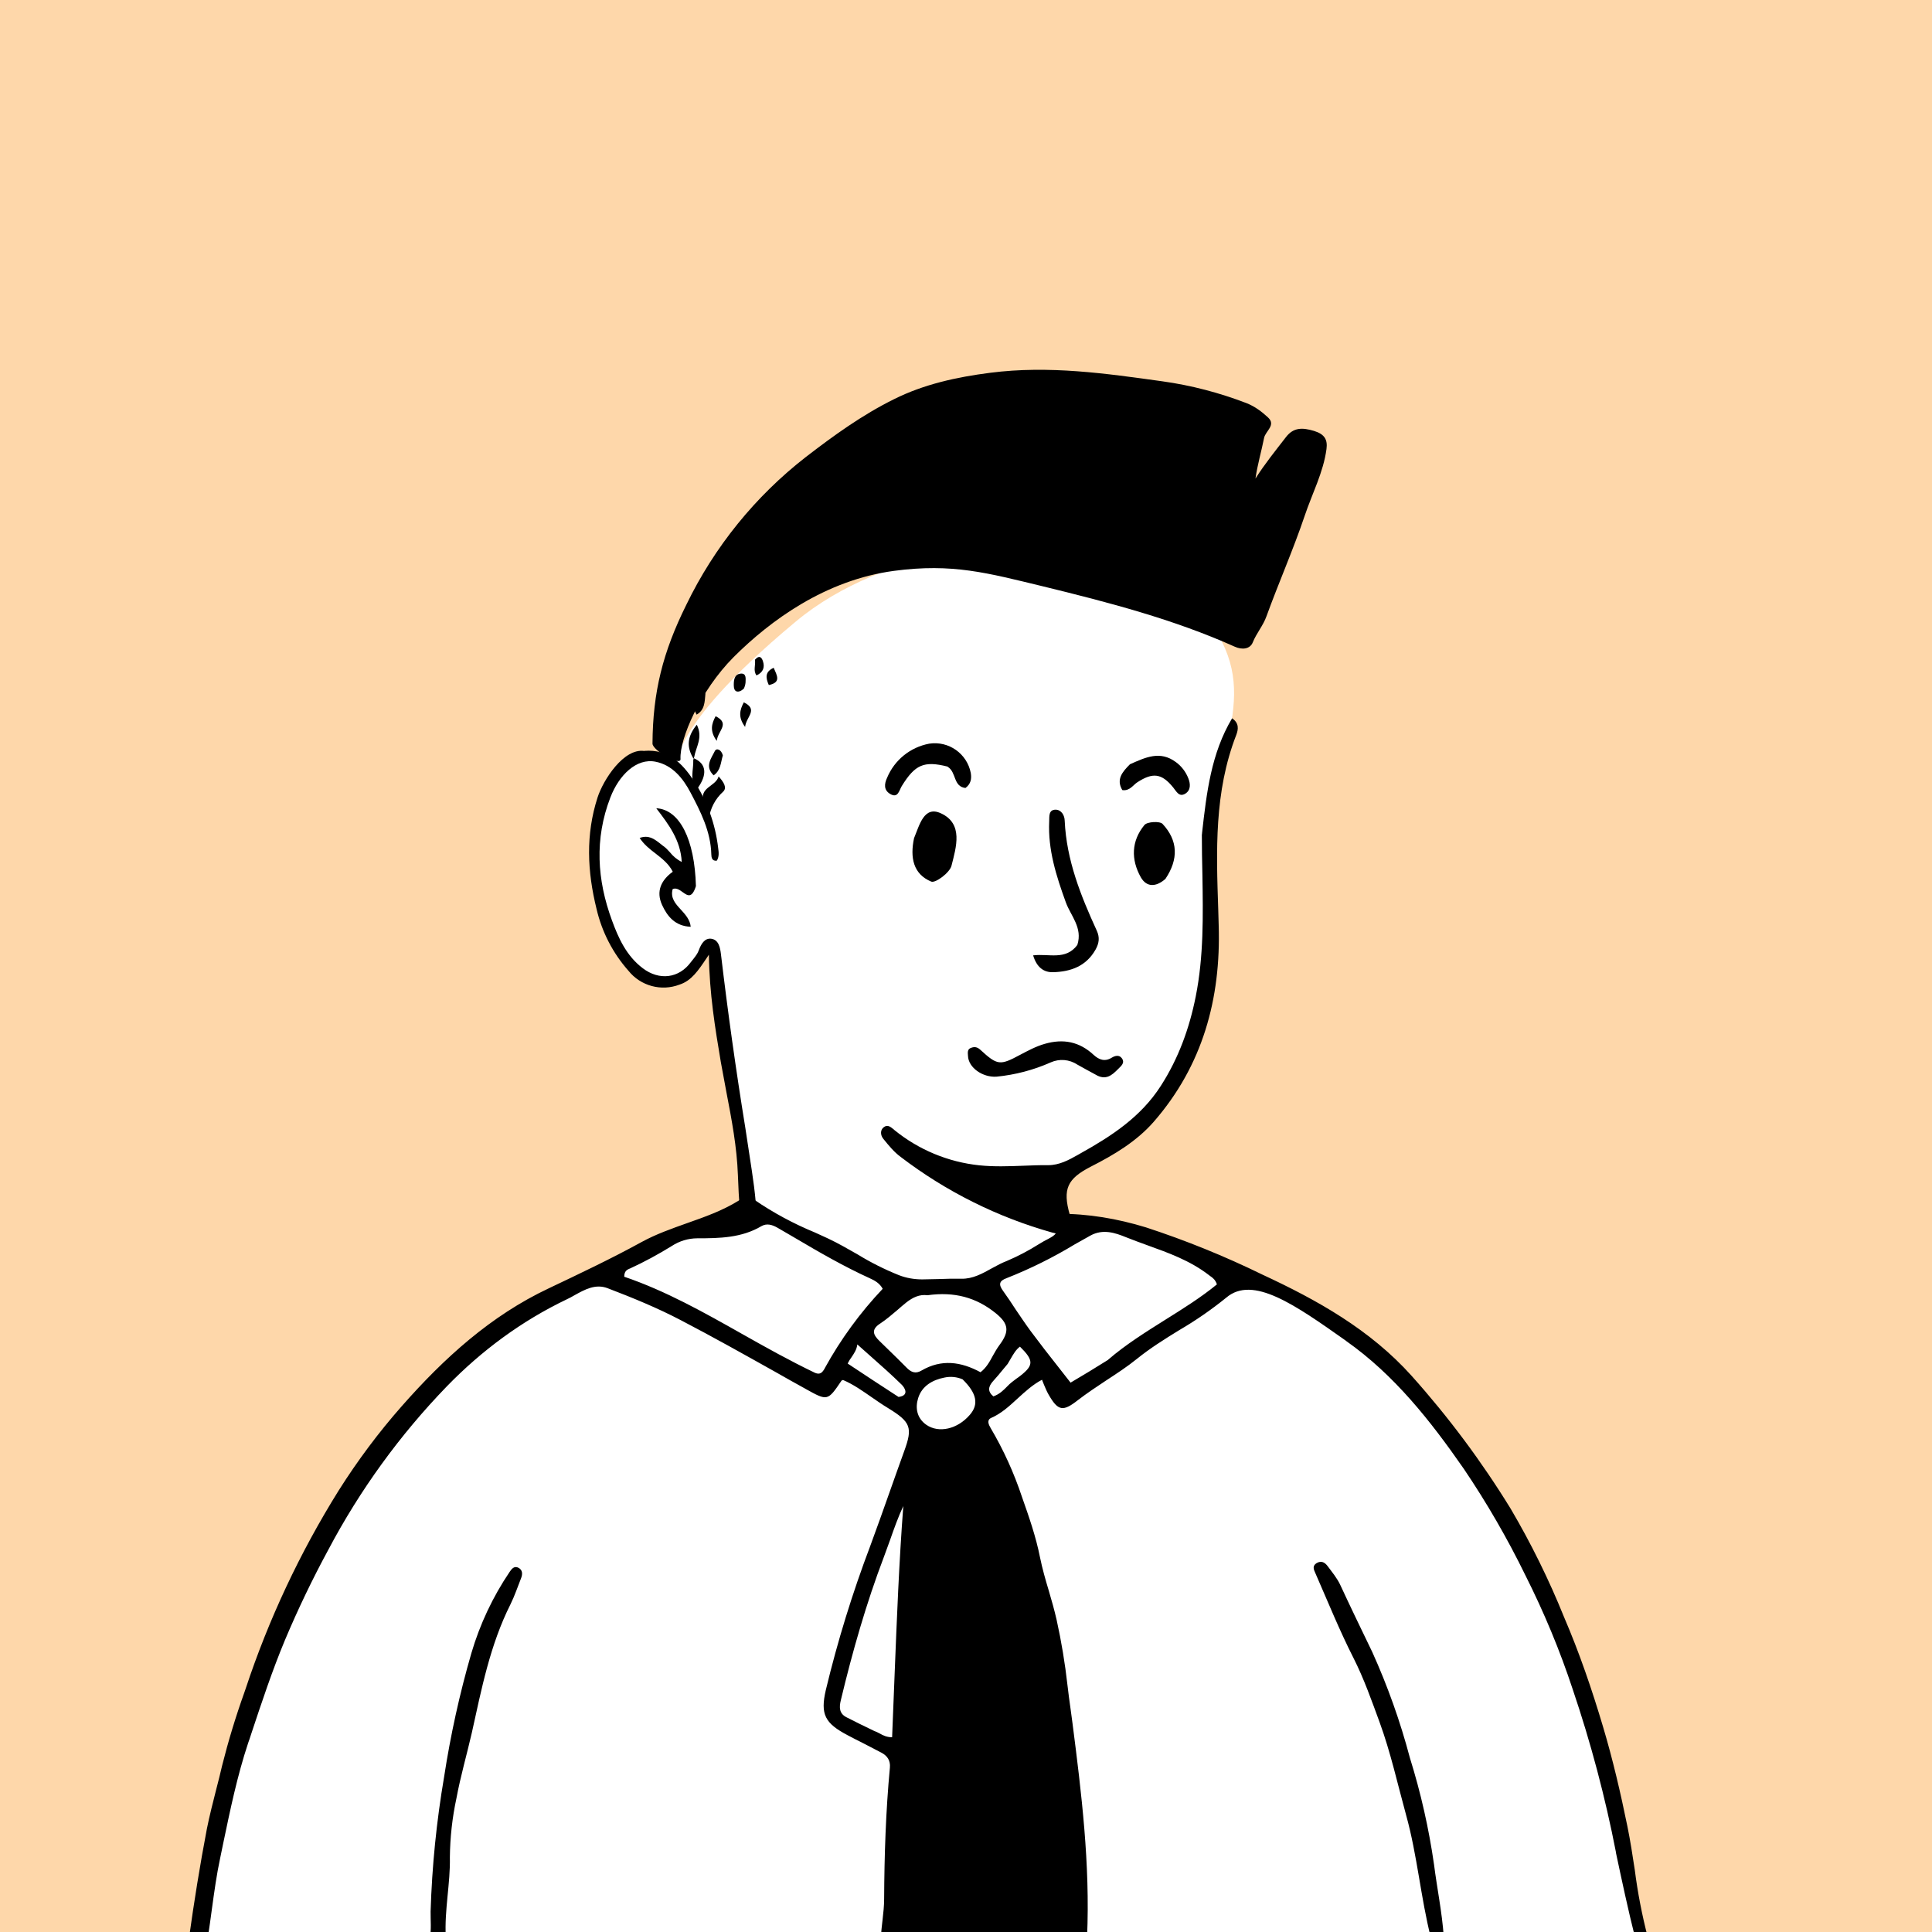
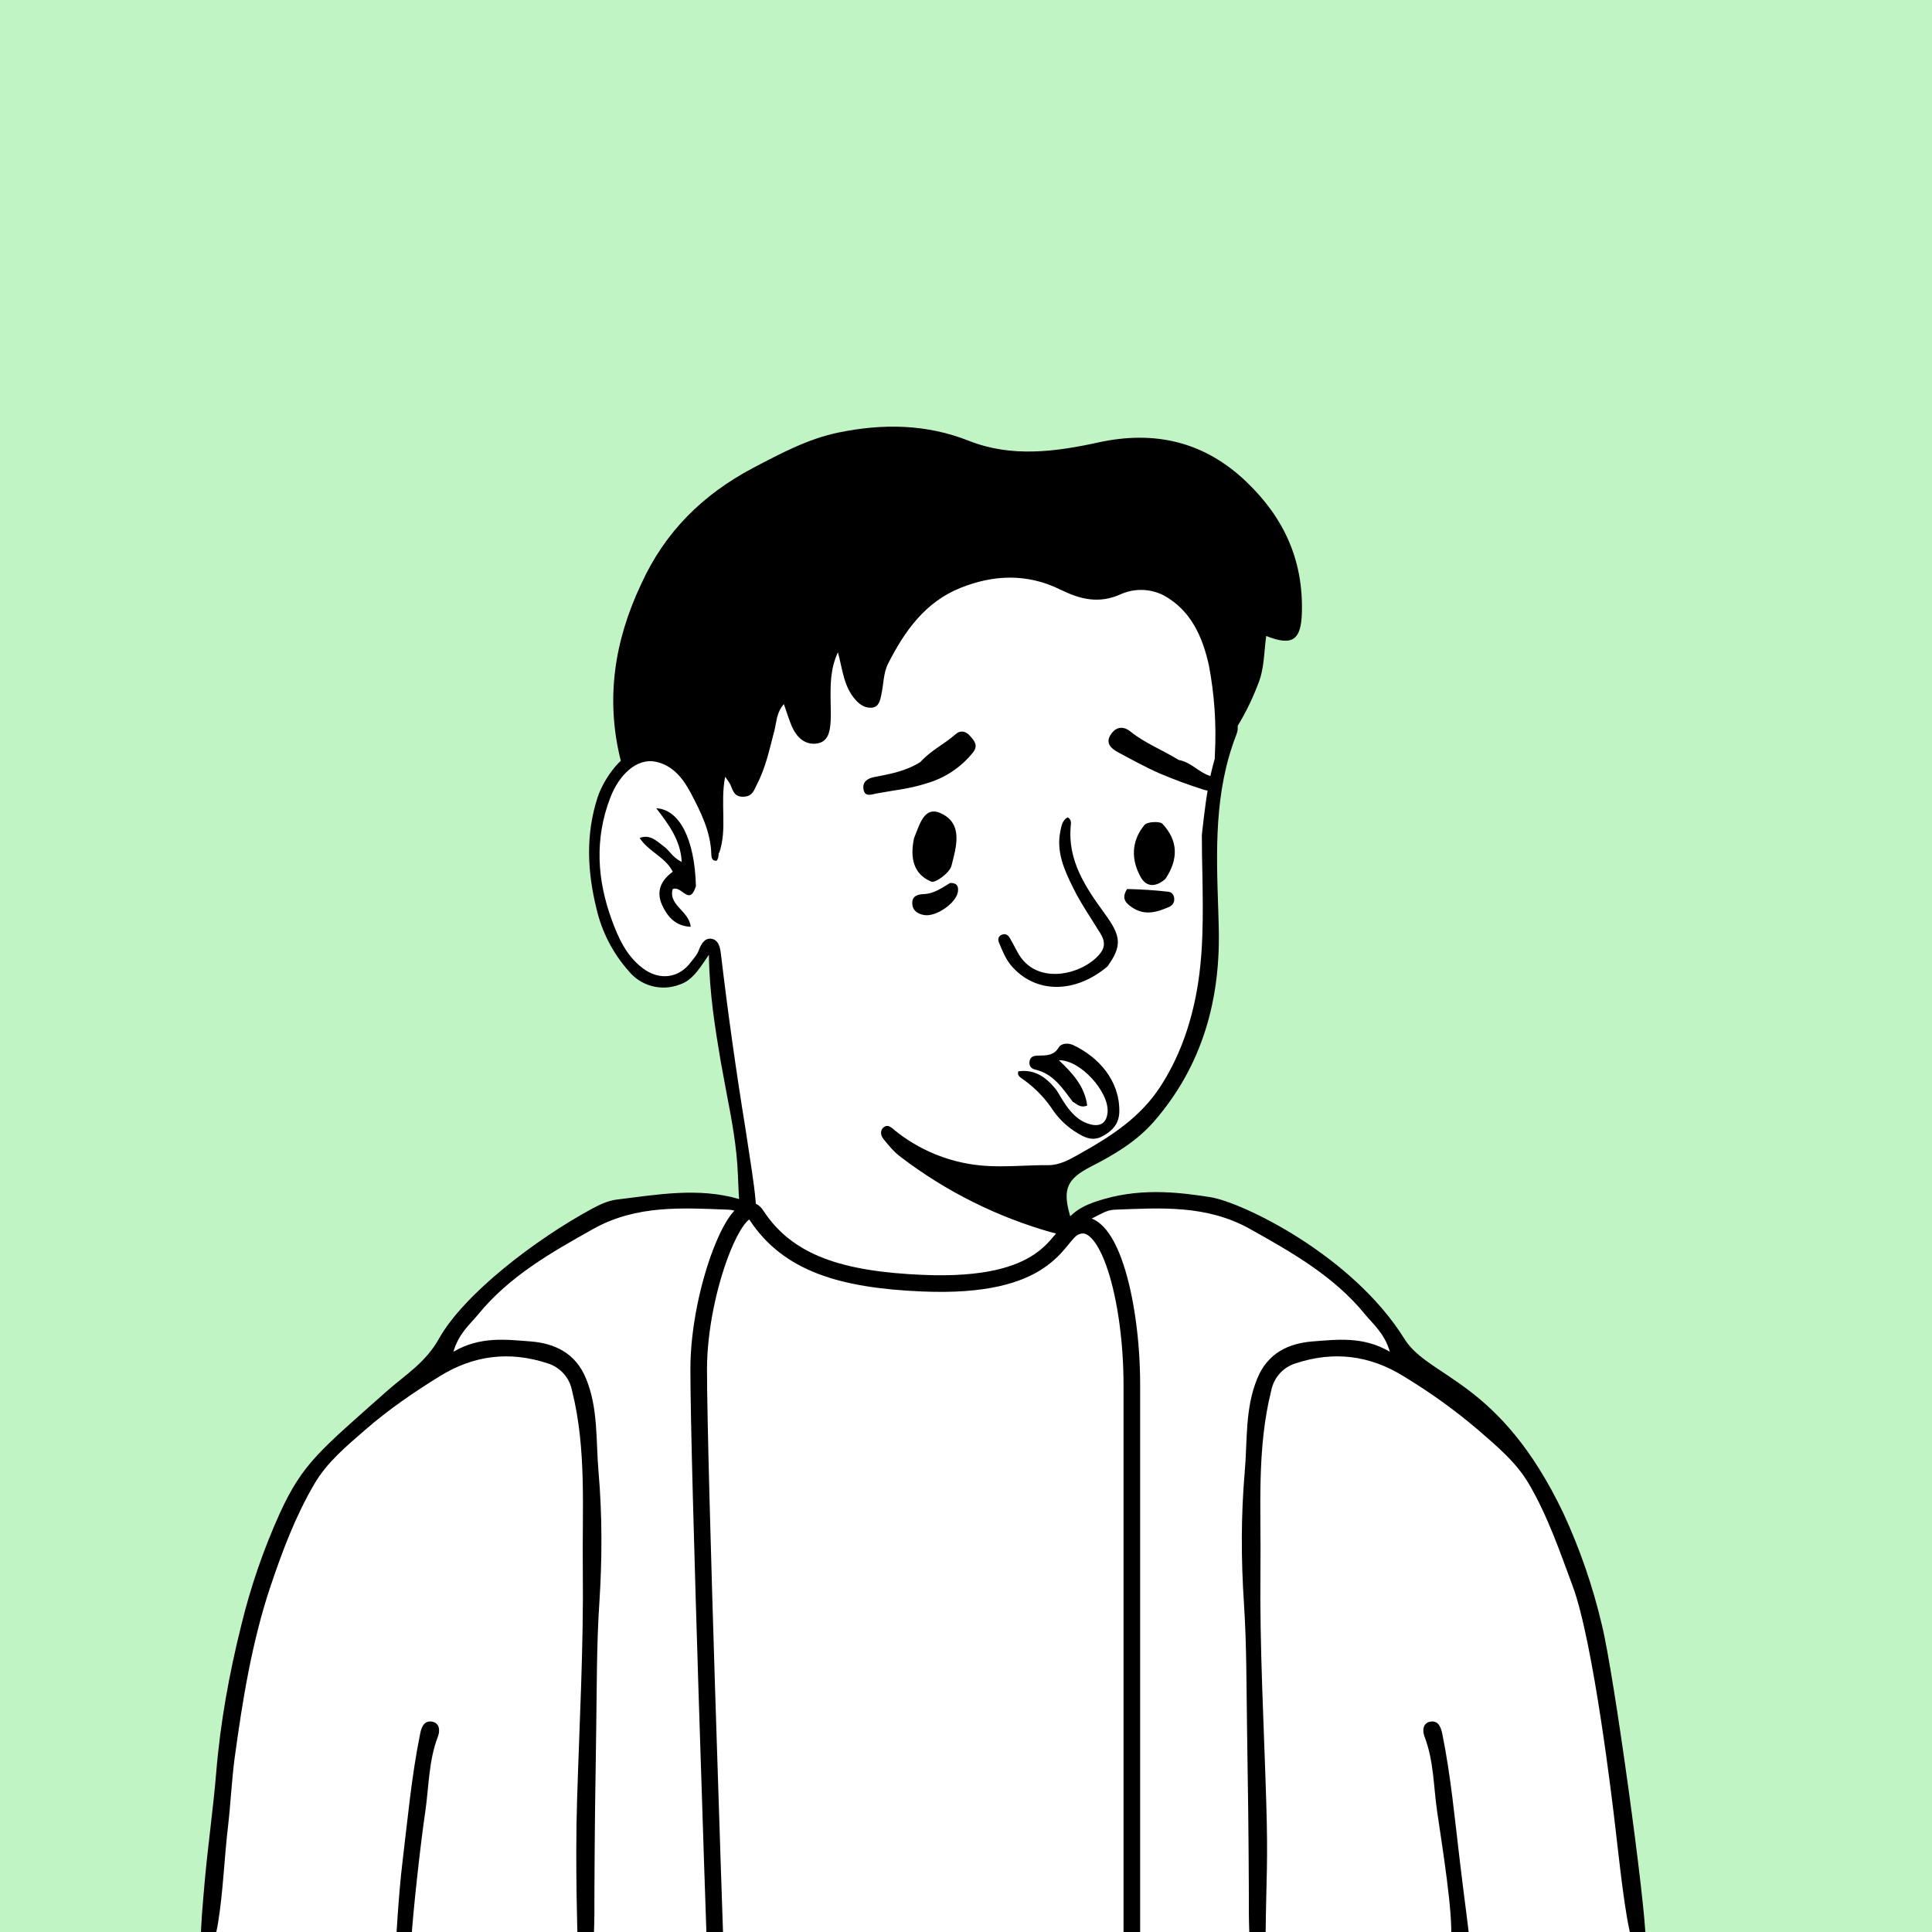
<svg xmlns="http://www.w3.org/2000/svg" viewBox="0 0 1744 1744" fill="none" shape-rendering="auto">
  <mask id="viewboxMask">
    <rect width="1744" height="1744" rx="0" ry="0" x="0" y="0" fill="#fff" />
  </mask>
  <g mask="url(#viewboxMask)">
-     <rect fill="#fed7aa" width="1744" height="1744" x="0" y="0" />
+     <rect fill="#c1f4c5" width="1744" height="1744" x="0" y="0" />
    <g transform="translate(531 487)">
      <path d="M554 727.7c-99.2 297-363.8 388.6-503.7 19.8-19.3-50.7 31-69.5 66.2-91.9 24.1-15.3 36.8-28.5 35.3-42.2-7-64.4-36.9-243.8-36.9-243.8l-3-5.8s.7-1.6-2.2 1.2c-3 3-9.9 34.2-37 34.2-24.5 0-49.2-10.9-61-86.3C7.2 285.6 9.6 214 40 201c12.5-5.3 24-7.2 35.2-.8 11.3 6.4-13-22 112-126C268.4 6.4 396.7-3.5 448.5 8 500.3 19.5 552 44.8 574.9 98.5c27.8 65-25.9 114.3-14 262.5-2.2 53.6.8 171.2-146.6 210.6-28 7.5-19.3 48.4 22.7 58.4 67 21 117 72.3 117 97.9" fill="#fff" />
      <path fill-rule="evenodd" clip-rule="evenodd" d="m554 266.2.1-1.4c4.1-36.4 8.2-71.7 27.1-103.4 6.5 4.4 5.7 10 3.7 15.2-19.9 51.2-18 104.4-16.2 157.6l.4 14c2.1 66.4-14.5 126.8-58.7 177.5-15.4 17.6-35.8 29.8-56.5 40.3-21.4 11-25.9 20.1-19.2 43.6l.8 2.6c1.4 3.9 2.8 7.9-1 11.8-4.5 4.6-9.5 3.3-14.8 1.8l-.6-.1a406.4 406.4 0 0 1-137-68.3c-6-4.4-10.8-10.3-15.5-16.1l-.3-.4c-2.5-3-3-7.8.5-10.4 3.3-2.5 5.8-.5 8.7 1.8l1 .9a145.5 145.5 0 0 0 76.3 31.7c13.4 1.4 26.6.9 40 .4 7.4-.3 14.8-.6 22.3-.5 10.2 0 18.7-4.7 26.7-9.2l2.8-1.6c27.8-15.5 54.3-32.8 72.2-60.7 16.1-25 25.9-52.2 31.6-80.9 7.2-36.1 6.6-72.7 6-109.8-.3-12-.5-24.2-.5-36.4ZM50.6 190.8c21.9-1.7 34 11.2 44.3 26.3a140.4 140.4 0 0 1 22.4 61.5c.5 3.7 1 7.6-1.2 11.3-4.5.6-4.9-3-5-5.6-.5-20.7-9.7-38.7-18.9-56.1-6.6-12.5-16.2-24.6-31.4-27.6-17.2-3.5-33 12-40.8 32.2-14.5 37.6-12 74.6 1.4 111 5.8 15.9 13.1 32.1 27.8 43.2 14.8 11.3 32.7 9.3 43.6-5.7l2-2.5c2-2.6 4-5.1 5-8 2.1-5.8 5.4-11.2 11.3-10.4 6.8 1 8 8.3 8.7 14a3661 3661 0 0 0 22 156.7l5.9 38.8c2.6 17.1 5.6 41.7 3.6 52.1a28 28 0 0 0-.3 2.2c-.4 2.8-.6 5-4.2 5.5-4.9.8-7-2-7.7-6.4-2.3-17-3-23.6-4-49.6-.9-25.2-5.6-50-10.4-74.9l-5-27c-5.2-30.8-10.3-62-10.8-97l-2 3c-7.6 11.3-13.7 20.5-24.5 24a40.5 40.5 0 0 1-46.1-12.5 127.8 127.8 0 0 1-28.8-55.8c-8.4-34-9.9-67.1.9-100.6 5.2-16.1 23.7-44.7 42.2-42Zm34.6 127.5c4.4 3.2 8.4 6 12-5.4-1.1-42.2-14.7-69.2-35.8-70.3 11.2 14.6 22 28.8 23 48.5a32.3 32.3 0 0 1-10.7-8.8c-2-2.2-4-4.4-6.5-6l-3-2.4c-4.8-3.6-9.7-7.4-17.8-4.5 3.8 5.8 9 10 14.3 14 6 4.7 12 9.3 15.6 16.5-10.6 7.7-15.2 17.7-9.7 29.9 4.8 10.5 11.9 19.2 25.9 19.8-.6-6.3-4.7-10.9-8.8-15.4-5-5.4-9.7-10.6-7.5-18.6 3.2-1.5 6.2.7 9 2.7Z" fill="#000" />
    </g>
    <g transform="translate(178 1057)">
-       <path d="M1304.4 692.5.7 689.2S34 479.5 96.9 360.3c73-138.7 173.6-266 400-320.3 9-2.1 96.1 44.3 128.4 60.3 15 7.4 77.1 2.9 77.1 2.9l110.8-54.9s130.4 42 196.6 79.3c84.2 47.3 179.2 187 223 296 46.6 115.8 71.6 269 71.6 269Z" fill="#fff" />
-       <path d="M631.4 692.5s-1.8-127.4-.4-169.8c2-64.6 19.5-284 19.5-284s16.8 4.6 25.5 2.7a404 404 0 0 0 30.5-11.7s44.4 106.5 53.6 143.7c15.6 62.8 33.3 256.5 33.3 256.5l2.8 62.6H631.4Z" fill="#000" />
-       <path fill-rule="evenodd" clip-rule="evenodd" d="M1280.6 615c5.5 25.8 11 51.7 17.5 77.5 4.6 0 8.1 0 11.3-.9a485 485 0 0 1-11.7-60.7c-2-13.1-4-26.2-6.6-39-6.2-30.4-13.2-60.5-22-90-10-33.6-21.4-67-35.3-99.3a734.6 734.6 0 0 0-48.2-97.8 834.7 834.7 0 0 0-89.3-119.8c-37.6-41.9-85.4-68.5-134.7-91.4a816 816 0 0 0-105.3-42.7c-25.6-7.8-52-12.4-79-12.2-6 0-9.3 3.6-5.5 7.6 8.2 8.6 2.4 11.8-3.3 14.9a101.8 101.8 0 0 0-8.9 5A203 203 0 0 1 731 81.2c-4.7 1.8-9.2 4.2-13.7 6.7-8.6 4.8-17.3 9.6-27.3 9.4-7-.1-13.9 0-20.8.3l-14.7.3c-7.2 0-14.3-1.2-21-3.8a247.8 247.8 0 0 1-37.6-18.9c-8.8-5-17.6-10.1-26.8-14.4l-11.6-5.3A298 298 0 0 1 503 26.1c-5.2-3.8-10.2-1.8-14.4.8-14.5 9-30.4 14.6-46.3 20.2-14 5-28 9.9-41 17-27.3 15-55.6 28.4-83.8 41.8-52.5 24.7-94.7 63.1-132.8 106.4-21 23.8-40 49.3-57 76.2a832.4 832.4 0 0 0-84 179l-1.2 3.5a703.8 703.8 0 0 0-20 65.8c-1.6 7.2-3.5 14.3-5.3 21.4-3 11.8-6 23.5-8.4 35.4-6.3 32.9-11.6 66-16.2 99 6.3 0 11.6 0 17.1-1.1 1.3-8.4 2.4-16.6 3.5-24.7 2.2-15.9 4.3-31.5 7.6-46.8l2.6-12.6c6.4-30.6 12.7-61.2 22.6-91 1-2.6 1.8-5.3 2.7-8 9.5-28.6 19-57.3 30.6-85.1a922.1 922.1 0 0 1 39.1-81.4 647.7 647.7 0 0 1 107-147.5c31.5-32.4 67.5-59 108.2-78.5 2.3-1 4.7-2.4 7-3.7 9.2-5.1 19-10.6 30-6.3 22.5 8.6 45 17.8 66.3 29 28.8 15 57.1 30.9 85.5 46.8 8.8 5 17.6 10 26.4 14.8l.5.3c19.8 11 19.8 11 32.4-7.6l.8-.3.5-.2c9.4 4 17.8 10 26.2 15.8 4.8 3.3 9.5 6.6 14.5 9.6 20.4 12.5 22.3 17.5 14.6 38.6-4.5 12.3-8.8 24.7-13.2 37-5.8 16.4-11.6 32.8-17.6 49a1075.7 1075.7 0 0 0-40 129.7c-5.2 22.2-.8 30.2 19.7 41 4.8 2.6 9.7 5 14.6 7.5l15.8 8.2c5.3 2.8 8.3 7 7.7 13.5-3.7 39.4-5 79-5.2 118.6 0 6.2-.7 12.4-1.4 18.6-.7 5.6-1.3 11.2-1.5 16.7h14.3c5.8-54.6 7.6-109.3 9.4-164.2.9-27.5 3-55 5-82.5 1.3-15.7 2.4-31.5 3.4-47.2.8-12 1-24.1 1.1-36.2.3-18.2.6-36.3 2.7-54.4 1.8-14.3 3.1-28.7 4.5-43.5l2-20.5c17 7 30.4.3 43.4-8 7.2 6 10.2 14 13 21.8l2.5 6.3c13.6 32.2 22.5 66 31 99.9 4.6 18 9 36 12.2 54.4l1.3 7.8v.4c6 34.9 12 69.8 16.2 105 3.7 32 5.8 64.3 8 96.5l2.3 35.5c.3 3.4.3 6.8.4 10.3.1 5.6.3 11.4 1.1 17.5 4.9 1.1 8.4 1.1 12.3 0 2.8-65.7-5-129.4-13.2-193.1l-1.7-12.6c-1-7.2-2-14.3-2.8-21.5a563 563 0 0 0-9.8-59c-2-8.8-4.5-17.6-7.1-26.4-3-9.9-5.8-19.8-7.9-30-3.7-18.8-10-36.7-16.3-54.6a322.5 322.5 0 0 0-28.3-62.2c-1.8-3-3.6-7.1.4-9 9.3-4 16.6-10.8 24-17.6 6.8-6.2 13.6-12.5 22-16.9l1.8 4.5c1.3 3 2.5 6 4 8.6 8.6 15.1 13 16 26.6 5.3 8.2-6.3 16.8-12 25.4-17.7 9.5-6.2 19-12.4 27.8-19.5 12-9.7 25.1-17.9 38.3-26a337 337 0 0 0 42.4-29.3c24-20.5 62 6.4 107.8 38.7l.6.5c43.4 30.6 76 72 106 115.2a791.5 791.5 0 0 1 55.8 96.5c16.7 33.2 31 67.5 42.6 102.7a1128.7 1128.7 0 0 1 39 147Zm-714-437c-2.2 3.9-4.2 6.2-8.8 4.3-22.7-10.9-44.4-23-66-35.2-34.7-19.6-69-38.9-106.3-51.6 0-5 2.4-6.2 4.5-7.2l.4-.1c13.1-6 25.8-12.9 38.1-20.5a42.4 42.4 0 0 1 22.9-6.9c20 0 40-.3 58-11 4.8-2.7 9.6-1.3 14.5 1.5l15.8 9.2c22 13 44.2 25.8 67.5 36.4 4.5 2 9 4.6 11.6 9.5a348.2 348.2 0 0 0-52.2 71.5Zm255.7-7.6c16-13.8 34-25 51.8-36.2 16-10 32-20 46.4-31.8-1.4-4.2-3.8-6-6.2-7.6a51 51 0 0 1-1.3-1C896.3 81 877 74 857.5 67c-6.5-2.4-13-4.7-19.4-7.3-9.2-3.7-20.4-7.7-31.9-1.3l-13.9 7.8a409 409 0 0 1-61.7 30.6c-6.6 2.4-7.4 5.6-3.2 11.4 4 5.5 7.7 11.1 11.4 16.8 4.5 6.6 8.9 13.2 13.6 19.6 8.2 11 16.7 22 25.2 32.7l10.8 13.8c11.5-6.8 22-13.1 33.9-20.6Zm-181.9-51.9c5.5-4.2 11.5-7.3 18.8-6.3 24.4-3.4 44 2 61.5 16.1 12 9.7 12.7 16.6 3.4 29-2.2 3-4 6.2-5.8 9.4-3 5.6-6 11-11.2 15-17.7-9.6-35.3-12-53.3-1.5-5.4 3.2-9.4 1.5-13.5-2.7a902 902 0 0 0-16.6-16.4l-7.8-7.6c-5.9-5.7-7.7-10.5 1-16 5.3-3.5 10-7.6 15-11.8 2.7-2.4 5.6-4.9 8.5-7.2Zm-24.3 389.3c3 1.7 6.3 3.4 11.2 3.4l2.3-57.7c2-50.4 4-100.7 7.8-151-4.7 10.1-8.4 20.5-12 30.8l-5.4 14.8c-16.1 42.3-28.5 85.8-39 129.7-1.6 6.5-1.4 12 5 15.3 7.9 4 15.8 8 25.5 12.6 1.6.5 3 1.3 4.6 2.1Zm58.5-321.3a27 27 0 0 1 16.3 1.6c13 12.7 14.7 22.7 6.6 32-11.1 13-28.1 16.9-39.4 9-8.6-6.1-10-15.4-7.3-24 3.4-11 13-16.5 23.8-18.6ZM633.1 204c10.3-1.3 5.3-8.7 2.8-11.1-9-8.8-18.3-17.1-28.4-26l-11.6-10.3c-.6 4.8-2.9 8-5 11.2a37.2 37.2 0 0 0-3.7 6l.2.2c15 10 29.7 19.6 45.7 30Zm94.5-25 4-4.8 2.7-4.6c2.6-4.5 4.8-8.3 8.4-11 12.5 12.3 12.5 16.8.5 26.2-1.2 1-2.4 1.8-3.7 2.7-2.8 2.1-5.7 4.2-8.1 6.8-3.6 3.7-7.1 7.2-12.7 9.2-5.3-4.4-4.7-8.8-.3-13.7 3.2-3.5 6.2-7.1 9.2-10.8Z" fill="#000" />
-       <path d="M1113.7 692.5c-9.3-36.8-12.3-74.6-22.4-111-7.7-28-14-56.7-24-84-7.1-19.3-14-39-23.4-57.6-12.7-25-23.3-51.2-34.6-77-1.3-2.9-3-6.3 1.2-8.9 4.5-2.6 7.6-.4 10 2.8 4 5.4 8.5 10.8 11.3 16.8 9.4 20.3 19.2 40.5 28.9 60.6a612.4 612.4 0 0 1 34 95.6 617.4 617.4 0 0 1 21.8 96.4c2.7 21.4 7.2 42.7 8.8 65.3-3.4 1-7 1-11.6 1ZM210 692.5c1.5-7.9.6-16 .7-24a883 883 0 0 1 12.2-121.6c5.8-37.7 14-75 24.6-111.6A264 264 0 0 1 282 362c2-3 4.3-5.8 8.2-3.7 3.5 2 3.6 5.5 2.3 9-3.2 8-5.8 16-9.6 23.7-18.5 36.7-26.2 76.5-35 116.2-4.5 19.7-10.2 39.2-13.9 59.2a265.4 265.4 0 0 0-5.9 53c.5 24-5 47.4-3.7 72.2-4.5 1-8.8 1-14.3 1Z" fill="#000" />
+       <path d="M1301.3 694.3S1276 480.8 1263 423.6c-25.7-111.8-73.3-201.4-135.3-220.5-29.6-9.2-39.4-34-47-53.2-3-7.8-5.8-14.7-9.3-19.2C1040 90.7 975 50.5 941 37.3 914.5 27 838.5 20.6 813 30.7c-11.5 4.5-16.2 11-17.6 18.5-1.5.5-3 1.1-4.4 2-3.3 1.8-6 5-9.5 9C768 75.7 745 102.1 653.7 98c-72.5-3.2-120.5-13.8-149-58.3-2.3-3.6-5-4.8-8-4.2a223.7 223.7 0 0 0-163 19C316.2 64 219.4 158.4 218.4 163.7c-2 10.6-25.6 28-55.2 47.6C100.9 252.4 73.6 333 49.3 404.4l-6.6 19.2C31.8 455.2 6.1 692 6.1 692l176 2.3h1119.2Z" fill="#fff" />
+       <mask id="bodyVariant07-a" style="mask-type:luminance" maskUnits="userSpaceOnUse" x="453" y="259" width="392" height="433">
+         <path d="m467 692-14-432.5h392V692H467Z" fill="#fff" />
+       </mask>
+       <g mask="url(#bodyVariant07-a)">
+         <g transform="translate(396 278)" style="mix-blend-mode:difference">
+           <g fill="#fff">
+             <path d="m302.9 264.7-.5.1h.5Z" />
+             <path d="M410.3 250c-3-10-7.3-19.7-13-28.5a217.4 217.4 0 0 0-24.8-32.8 410 410 0 0 0-64.7-54.4 371.2 371.2 0 0 0-53.1-30A199.3 199.3 0 0 0 188 83.5c-12-.9-24.3-.1-36.2 2.3 11 1 22 2.8 32.7 5.4 14.8 4 33.2 11.6 49.3 18.1 20.5 9 40.7 18.8 59.8 30.5 29.6 19 53.5 38 76.8 62.8 12.4 14.3 20.5 25 28.4 40.5 3.7 8 6.4 16.6 8 25.3.8 6.1.7 5 .8 8.6v1.4l-.4 2.8v.1a44.4 44.4 0 0 1-19.2 27.3c-26.3 17-53 25.7-84.3 24.3-20.5-.8-41.7-6-58.8-10.7a385.2 385.2 0 0 1-61.8-22.6c-17-8-33.5-17.2-48.2-29-16.7-13.3-31.1-24.6-45-42.6-9.2-11.8-14.4-19.2-19.9-33l-.8-2.5c-1.6-5.4-1-2.5-1.7-8.3.2-3.5-.8-8 2.4-13.3a63 63 0 0 1 33.3-24c7.4-2.3 21.7-4.6 32.5-4.7 8-.1 16 1.2 23.9 2.4 15.7 2.8 28.7 6.9 44.7 13.5 14.7 6 29 12.8 42.9 20.4 29.1 16.6 63 42.2 70.4 67.4l.4 1.6v.2c.3 1.2.5 2.5.6 3.7v.3a114.5 114.5 0 0 0-.2 1.7l-.3 1.3c-1.5 4-7 7.6-15.3 10.1h-.3l-.3.2h.1a86 86 0 0 1-16.3 1.6c-9.5.1-18.9-1.6-28-3.8a126.6 126.6 0 0 1-38.1-15.5 189 189 0 0 1-26.9-18.4c-5.9-5-11.6-10.3-16.3-16.6-2-3-2.9-4.1-3.9-7.7a39.8 39.8 0 0 1 .2-.8l.2-.3v-.2l1.2-1.3.3-.4.3-.2c2.8-1.9 5.9-3.3 9-4.3 4-1.1 8.2-1.7 12.3-1.7a100.8 100.8 0 0 1 45.5 11.7 103 103 0 0 0-11.2-8.6c-12.8-8.2-29.1-15.6-44.6-14.2-12.4 1.7-19.9 6.7-20.1 20-.2 12.2 8.1 22.3 16.5 30.3 6.3 6 13 11.6 20.3 16.6a213.5 213.5 0 0 0 34 19c7.7 3 15.6 5.5 23.7 7.2 9.6 2.2 19.5 3.6 29.3 3 6.7-.3 13.5-1.1 19.7-3.8 25-9.7 16.6-42 3.8-58.7a158.2 158.2 0 0 0-36.9-35.3 284 284 0 0 0-51.1-29.7c-14-6.3-28-12.5-42.8-16.8a209.3 209.3 0 0 0-39.5-7.7c-7.8-.4-15.6 0-23.2 1.1A76.8 76.8 0 0 0 77.2 147a49.5 49.5 0 0 0-13 15.9 49.1 49.1 0 0 0-3.4 24c1.6 18.5 11.9 35 22.9 49.6a187.5 187.5 0 0 0 30.9 32.4c11.3 9.5 22.6 19.1 35 27 25.6 16 53.7 27.7 82.4 36.6 28.4 8.3 57.8 16 87.6 14.2a144 144 0 0 0 75.9-29 55.6 55.6 0 0 0 19-35.6 90 90 0 0 0-4.2-32Z" />
+             <path fill-rule="evenodd" clip-rule="evenodd" d="M528.4 299.2c2 3 4 6.1 4.8 9.6 1 4.7 1.3 11-3 14.2-2.5 1.4-5.6 1.7-8.5 2l-1.4.1c-5.3.4-10.6.5-15.9.4h-.4c-2.8 5.2-5.5 10.5-8 16 1.3-5.1 3-10.6 5-16.2a213 213 0 0 1-8-.5 142.3 142.3 0 0 0 3.3 8.2l-.5-.7-.6-1c-1.4-2.1-2.8-4.3-4-6.6a126.6 126.6 0 0 1-26-5c-5-1.5-10.6-3.3-12.2-8.7-1.3-5-.3-11 4.2-14a142 142 0 0 1 18.1-12.4c-.7-3-1.4-6.3-1.8-9.5-.7-7.3-1.7-22.4 9-22.2 4.4 1 7.9 4 11.2 6.8l1.6 1.3a150.9 150.9 0 0 1 8.8 8.5c3.8-1.7 7.7-3 11.6-4.2 3.1-.8 6.4-1.4 9.5-.4 3.8 2 4 7 3.5 10.8-.5 2.8-1.4 5.4-2.7 7.9l-3.5 7.1c2 2.6 3.8 5.3 5.6 8l.3.5Zm-8.8-20.8c-1.7.3-3.4.7-5 1.3l-.4.1-.5.2 3.6 4.2 2.4-5.8Zm-37.2-11.6 4 2c2.5 1.8 4.9 3.7 7 5.8a349 349 0 0 0-12.5 6.8 58.4 58.4 0 0 1-1-14.2l.8-.4h1.7Zm-3.3 30.2c-4.7 2.7-9.4 5.6-13.8 8.7 6 2 12.4 3.4 18.8 4.2a244.4 244.4 0 0 1-5-13Zm9 13.4-4.3-16v-.1l2.8-1.6c5.4-3 11-6 16.6-8.5a222 222 0 0 1 9.6 10.8l-6.6 16.5c-6 0-12.2-.4-18-1Zm29.3-9.7-5.8 10.8c4.3 0 8.6-.3 12.9-.8l-.9-1.4c-2-2.9-4-5.8-6.2-8.6Z" />
+             <path d="M262.6 221.8c2 6.7 3.6 10.8-3.4 12.4-5.4 1.1-11 .5-16.4.4-.8 0-1.1 0-.2.3a45 45 0 0 0 9.6 3.6c12.6 3.2 17.6-6.8 10.4-16.7ZM412.8 353.9c-4.7 2.5-9.9 4.1-15 5.8a237 237 0 0 1-21.2 5.6 261 261 0 0 1-58.3 5c-22.6-1-45-4.8-66.8-11-18-5-45.7-11.8-72.3-22.3l-5.7-2.3a851 851 0 0 0 56.3 29.5 196.2 196.2 0 0 0 55.3 16.5c18.7 3.2 37.7 4.2 56.7 3 10.3-.6 20.8-1.6 30.9-4.3a134 134 0 0 0 39-17.4c8.7-6.3 15-15 21.4-23.6-6.6 5.7-12.6 11.2-20.3 15.5ZM391.5 147.3l-4.2-2.4 7.3 7a340.7 340.7 0 0 1 50.5 71.3c-8.6-31-23-61.4-53.6-76ZM18.6 152c5.3-8.4 19-25 29-31.4A100 100 0 0 1 75.5 106a95.2 95.2 0 0 1 21.2-2.5 69.2 69.2 0 0 0-23.6-2.9A78.2 78.2 0 0 0 44 111c-13.7 8-24 20.7-32 34.1a89.6 89.6 0 0 0-11 45c.8 19.6 8 38.5 18.3 55a300 300 0 0 0 38 44.2l15.1 14.5A518 518 0 0 1 27.1 242c-14.5-23.5-21.2-43.7-18.5-62.6a64 64 0 0 1 10-27.5Z" />
+             <path fill-rule="evenodd" clip-rule="evenodd" d="M134.7 341.1c-1.8-3-3.7-6-5.8-8.9l-.6-.7-.5-.6 1.4-2.6c1.3-2.1 2.5-4.3 3.3-6.7.8-3.5.8-8.2-2.3-10.6a7 7 0 0 0-4.4 0 43.7 43.7 0 0 0-11.4 4.2A264.7 264.7 0 0 0 91.6 294c-1-.9-2.1-1.8-3.4-2.4-3.5-1.4-5 3.2-5.3 5.8a64.1 64.1 0 0 0 2.5 20.5c1 4.3 2.3 8.6 3.7 12.8l-4 2.8-.7.5-9.8 7c-3 2.3-6.4 4.9-7 8.9-.7 3.5-.5 8.3 2.9 10.4 3.6 1.2 7.5 1.5 11.4 1.8l2.4.2c5.3.4 10.6.4 16 .1 2.3 6.7 4.7 13.4 7.3 20 .2.9.7 1.7 1.3 2.4-.7-1.2-1-2.6-1.2-4l-.4-1.9-1.5-6.5-2.2-10.2c2 0 4.1-.2 6.2-.4-1.2 4.6-2.1 9.4-2.7 14.1 1.4-4.9 3.1-9.7 5.1-14.3a464.7 464.7 0 0 0 10.6-1.2l7.8-1c1.2-.2 2.4-.6 3.6-1a7 7 0 0 0 2.4-3c2-4.7.8-10-2-14.2Zm-44-32.9c4.8 4 9.3 8 13.6 12.4l-9.4 6c-1.7-6.7-3.2-13-4.2-18.4Zm2.5 34.4-8.4 5.7c3.5.2 7 .3 10.5.2l-2.1-6Zm7.3 5.8-2.3-9.2 4.7-3c3.1-2 6.8-4.2 10.5-6.2 1.6 1.8 3.4 3.7 5 5.7a230.1 230.1 0 0 0-4.3 11.6c-4.5.5-9 .9-13.6 1Zm19.8-3.5-1 1.9 7.2-1c-1-1.5-2.5-3.3-4-5.2l-.5 1-1.7 3.3ZM380.5 75.7c-1.2-2-3-3.5-5.2-4.4l-8-3.8c.3-14 .3-27.9-.3-41.8-.3-2-1.1-5.4-3.7-4.6a17.3 17.3 0 0 0-3.6 5 341 341 0 0 1-19.6 29.4 646.9 646.9 0 0 0-43.3-16.7c-1.8-.6-3.6-1.2-5.3-.4-4.3 3.3-3.8 10.2-1.7 14.6a64 64 0 0 0 9.8 12.5l.2.2c5.4 5.8 11.2 11.1 17 16.4l1.6 1.4 1 1a5872 5872 0 0 1-15 9.4 27 27 0 0 0-5.7 4 6 6 0 0 0 0 6.6 3 3 0 0 0 2.6.8c1.5 0 3-.3 4.6-.5 5.1-.9 10.2-2 15.3-3.1l5-1.2 9-2a3942 3942 0 0 0 12.6 11.1c4.2 3.7 10.2 9 14.2 5.6 3.4-3.3 3.8-8.2 4.1-12.7l.2-2.3.5-8.6 6.2-1.2c.5 0 1-.2 1.4-.3 1.4-.3 2.8-.6 4-1.3 4-2.9 4-9 2-13Zm-20-12.7v1.4l-9.3-4.1 5.6-6a57 57 0 0 0-8.4 4.8 242.4 242.4 0 0 1-4-1.7l-1.4-.6c6.5-6.2 12.5-12.8 18-19.8-.3 7.4-.4 16.6-.5 26Zm-55-7A1166.6 1166.6 0 0 0 337 85a225.8 225.8 0 0 1 23.2-6v-.5c-5.7-2.6-11.5-5-17.3-7.5l-3.5-1.5a55 55 0 0 1-5.6 3 94 94 0 0 1 3.5-3.9l-5-2.1a54 54 0 0 0-.7.6l.4-.5.1-.2c-8.8-3.6-17.6-7.2-26.6-10.5Zm5 38.4c3.3-3 6.5-6.2 9.6-9.4l4.5 4.1a556 556 0 0 0-14 5.3Zm38.5 1 1.8 1.7 1 .9c1.5 1.2 3.7 3.2 6.7 4.4h.5c.3-2.6.6-5.7.7-9.3L349 95.4Z" />
+           </g>
+         </g>
+       </g>
+       <path d="M467.4 694.3S452.7 266.8 452.7 179c0-72.8 36.6-163 52-139.2 28.5 43.8 77.2 58.4 149.7 61.5 115 5 120.9-41.3 136.6-50 31.4-17.6 52.7 66 52.7 141.4V694" stroke="#000" stroke-width="15" />
+       <path d="M1295 694c-6.2-21.3-11.5-73.3-14.9-102-2.4-20.7-19.6-166.5-38.5-217.4-11.6-31.1-22.4-63-39.5-92.1-11.7-20-29.3-34.3-46-48.9a513 513 0 0 0-67-48.2c-30.9-19.2-63.4-23-97.6-11.7a32 32 0 0 0-21.9 24.3c-13.4 53.3-9.1 107.6-9.8 161.6-.8 69.8 3.1 139.5 5.2 209.2 1.8 57.2 0 66.7-.6 125.2h-14.5c-.9-32.2-.4-15.3-.6-47.5-.2-47.6-.8-95.1-1.6-142.7-.6-37.8-.3-75.7-2.8-113.5-2.6-39.6-2.7-79.1.7-118.6 2.5-28.2.1-57 11.3-84.3 9.4-23 28.3-31.8 49.9-33.5 22.4-1.7 45.7-4.8 69.8 9.3-4.8-16.6-15-24.7-22.6-34-28-34.2-65.5-55.5-103.6-76.8-39.3-22-80.7-19-122.6-17.4-6.5.3-12 3.8-17.8 6.7-7.5 4-15.3 7.3-26.6 4.8 9.5-13 22.1-17.3 35.1-21.1 37.1-10.8 73-5.2 95.7-1.8C943 28 1042.7 76 1089.7 151.5c22.3 35.9 85.8 36.4 143.6 157.6a528 528 0 0 1 34.7 100.7c10.9 44 39.5 252.6 39.5 284.2H1295ZM15.3 694c2-6.9 2.7-9.9 3.6-15.7 4.6-28.4 5.5-57.6 8.9-86.3 2.4-20.7 3.3-41.4 6-62 7.2-52.7 15.6-105 32.5-155.4 10.7-31.7 22.4-63 39.5-92.1 11.7-20 29.3-34.3 46-48.9 20.7-18 43.5-33.7 67-48.2 30.9-19.2 63.4-23 97.6-11.7a32 32 0 0 1 21.9 24.3c13.4 53.3 9.1 107.6 9.8 161.6.8 69.8-3.1 139.5-5.2 209.2-1.8 57.2.5 125 .5 125l14.6.2c.9-32.2.4-15.3.6-47.5.2-47.6.8-95.1 1.6-142.7.6-37.8.3-75.7 2.8-113.5 2.6-39.6 2.7-79.1-.7-118.6-2.5-28.2-.1-57-11.3-84.3-9.4-23-28.3-31.8-50-33.5-22.3-1.7-45.6-4.8-69.7 9.3 4.8-16.6 15-24.7 22.6-34 28-34.2 65.5-55.5 103.5-76.8 39.4-22 80.8-19 122.7-17.4 6.5.3 12 3.8 17.8 6.7 7.5 4 2.3 11.5 6.4.7 5.8-15-2-13.2-15-17-37-10.8-74-4-111 .5-7.4 1-14.8 4.4-21.5 8-51.4 27.8-116 77.2-138.6 117.6-12 21.6-30.7 32.8-47.5 47.7C111 252.3 95.3 263.8 74.6 309a573.6 573.6 0 0 0-34.7 100.7c-11 44-19.1 88.6-22.8 134.2-2.7 32.4-7.4 64.8-10.3 97.4-2 22.8-3.5 39.7-3.5 52.6h12Z" fill="#000" />
+       <path d="M1131.8 694c2-23.7-8-84.7-12.5-115.7-3.3-22.6-3-46-11.4-67.7-2.1-5.4-1.5-12.4 5.3-13.5 6.4-1 9.2 3.5 10.7 10.8 7.8 38.3 11.3 77.2 16 116 3.5 30 7.8 60 8.5 70l-16.6.1ZM193.3 694c1.4-23.6 8-84.7 12.6-115.7 3.3-22.6 3-46 11.4-67.7 2.1-5.4 1.5-12.4-5.3-13.5-6.4-1-9.3 3.5-10.7 10.8-7.8 38.3-11.3 77.2-16 116-3.6 30-5.7 70.1-5.7 70.1h13.7Z" fill="#000" />
    </g>
    <g transform="translate(266 207)">
-       <g fill="#000">
-         <path d="M323 464.2c.3-46.6 9.3-82.5 30.6-125.4a377 377 0 0 1 108-133.4c25.1-19.3 50.6-37.8 79.5-52.1 27.1-13.5 56.4-19.9 86.8-23.8 53-6.8 104.3.6 155.3 7.7 26 3.6 51.5 10.3 76 19.7 7.6 3 13.8 7.7 19.4 12.9 7.5 6.9-2.2 12.3-3.5 18.4-2.4 12.2-6 24.2-7.8 36.8 8.2-13 18-25.1 27.5-37.4 6.9-9 15-8.7 25.4-5.6 9.7 3 12.3 8 11.2 16.4-2.8 21-13 40.3-19.7 60.3-10.3 30.5-23.5 60.4-34.5 90.7-3 8.4-9 15.2-12.3 23.4-2.5 6.3-9.8 6.9-16.2 4-55-24.7-114.2-40.1-173.6-54.6-49.8-12-81.2-20.9-134-13.9-62 8.3-111.6 44.7-144.8 77.8-30.4 30.5-49 74.3-48 92 .5 7.1-25.3-7.6-25.3-13.9ZM369 517.5c-3.9-14.3 10.8-14.1 13.7-23.6 4.8 5.3 7.8 10.3 4 13.8a40.2 40.2 0 0 0-12.8 24.3c-5.9-4.4-4-9.4-5-14.5Z" />
-         <path d="M360.4 477.5c11.2 4.8 12.5 14.6 3 27.5-7.4-7.6-3.2-16.7-3.6-26 .3-1.3.6-1.5.6-1.5ZM386.5 474.9c-2 6.6-1.8 13.5-8.3 18-8.4-8.1-2-15.5 1-21.8 1.6-3.3 6-1.4 7.3 3.8ZM370.8 419.1c-.7 7.3-.5 14.8-8 19-6.6-12.3-5.2-17.7 6-20.3 1 0 1.6.9 2 1.3ZM360 477.8c-6.2-10.2-6-19.6 3-30.6 5.8 11.8-.8 19.9-2.4 29.4-.2 1-.5 1-.6 1.2ZM405.4 414.7c-5.3 4.6-9 2.7-9-2.6-.1-4 0-10.3 5.9-11 5.6-.7 4.8 4.4 4.7 8-.2 2-.7 3.8-1.6 5.6ZM380 439.5c13.4 6.8 2 13 1 22.3-6.5-8.9-4.7-15.4-1-22.3ZM405.5 427c13.4 6.7 2 12.9 1.1 22.2-6.6-8.9-4.8-15.4-1.1-22.3ZM415.5 388.5c4.3-4.8 6.3-1.6 7.3 1.7 1.7 5.5-.1 9.8-5.9 12.5-3.2-4.3-.7-9-1.4-14.2ZM428 411.4c-2.9-6.6-3.6-12 4.4-15.6 3 7 7 13.2-4.4 15.6Z" />
-       </g>
+       <path d="M312.8 320.2c21.6-47.5 56-81 101-104.8 24.8-13 49.8-26.4 77.3-32 39.6-8.1 79-7.8 117.7 7.6 38.2 15 77.3 10 116.6 1.4 50.3-11 95.4-1.3 134 35.8 34 32.7 51.1 70.8 49.8 117.8-.7 24.8-8.4 30.5-32.2 21.1-2.1 14.7-1.6 29.6-7.4 43.5a224 224 0 0 1-22.4 44c-6.2 8.7-5.2 20.1-9.9 29.4-8-.8-6.7-6.4-6.6-10.7a333 333 0 0 0-5.5-80c-5.8-25.8-16.3-49.6-41-63a45 45 0 0 0-38.5-.9c-20 9-36.9 4.5-54.8-4.3-29.6-14.5-59.8-13.5-89.9-1.4-32 12.8-50.5 39.2-65.3 68.3-4.3 8.4-4.1 19-6.2 28.5-1.1 5-2.2 10.7-8.5 11.3-5.7.5-10.4-2.3-14.4-6.7-11-12-12-27.7-16.2-43.3-7 15-6.8 29.8-6.6 44.5 0 6 .4 12 0 18-.6 9.2-2.1 19-13.6 20-10.3.8-17.1-6.2-21.2-15.1-2.7-6.2-4.6-12.7-7.4-20.6-6.7 7.6-6.5 15.8-8.4 23.2-4.4 16.7-7.8 33.8-16 49.4-2.6 5.3-4 10.7-12 11-8.3.3-9.5-5.3-11.8-10.7-.8-1.9-2.2-3.5-4.8-7.3-4.8 24 2.2 47-5.4 68.8-5.8-2-5.3-5.9-5.5-9-.7-19.8-8.4-37.6-18.4-53.6-9.9-16-22.5-30.5-45.6-27.6-7.2.9-11.7 6.8-19.3 7-13.9-55.3-6-108 18.4-159.6Z" fill="#000" />
    </g>
    <g transform="translate(791 871)">
-       <path d="M197.7 98.9c-6-3.3-11.2-6-16.2-8.9a25 25 0 0 0-24-2 158.4 158.4 0 0 1-49 12.9c-12.6.8-25.3-8.2-25.7-18.7-.2-3-.8-6.2 3-7.4 2.8-1 5.2-.8 8 1.7 15.6 14.3 17.8 14.5 36.2 4.6 7.1-3.7 14-7.5 22-9.8 16.9-4.9 31.4-2 44.3 10 4.6 4.2 9.9 6.4 16.2 2.5 2.9-1.8 6.8-2.9 9.2.5 3 4.2-.7 7-3.4 9.7-5.5 5.6-11.2 10.7-20.6 4.9Z" fill="#000" />
+       <path d="M177.4 123.6c-9.2-12.1-17.5-25.4-34-29.1-3.8-.9-5.8-3.7-5-7.6.7-4.3 4.2-5 7.7-5 7.2-.2 14 .3 18.7-7.5 2.4-3.9 8.7-4 13-2 22.9 10.8 42 32 41.6 60-.2 11-6.1 17.2-14.7 22-7.9 4.5-14.7 2.6-22.5-2.2a71.7 71.7 0 0 1-24.3-23.4 105 105 0 0 0-27.1-26.7c-1.7-1.3-3.5-2.6-2.6-6 15-2.2 25.4 5.6 34 16.3 3.8 4.8 11.8 23.8 26.6 30 11.1 4.7 19.1 2.2 20-9.5 1.4-18.4-24.7-47.3-43.9-46.8 12.7 12 23.4 24 25.5 40.9-6.5 2.5-9.4-1.6-13-3.4Z" fill="#000" />
    </g>
    <g transform="translate(653 805)" />
    <g transform="translate(901 668)">
-       <path d="M71.5 185c5-15.6-6-26.3-10.4-38.5-8.6-23.7-16.2-47.4-15-73 .2-4.6-.7-10.7 6-10.6 5.1.2 7.9 5.2 8 10 1.6 35.5 14.5 67.7 29 99.3 2.7 6 2.1 11.1-1.1 16.9-8.5 15.1-22.3 20-38.2 20.5-8.7.3-15-4.5-18.2-15.2 14-1.8 29.4 4.8 39.9-9.4Z" fill="#000" />
+       <path d="M98.7 204.4c-29.8 25.1-65.6 24.4-87-.9-5-6-7.7-13-10.7-20-1.2-2.7-1.5-6.1 2.2-7.7 3.2-1.3 5.8 0 7.4 3 2.3 4 4.5 8.2 6.7 12.3 17 32.6 61.6 20 75.6.5 4-5.6 3-11.2-.4-16.7-8.4-13.8-17.7-27-24.8-41.5-7.9-15.9-15.4-32.4-11.5-51.2 1-4.9 1.8-9.9 6.6-12.4 3.5 2.1 3 5 2.8 7.3-3.2 31.8 13.6 56.2 30.8 79.9 14.5 19.9 15.8 28.6 2.3 47.4Z" fill="#000" />
    </g>
    <g transform="translate(610 680)">
-       <path d="M215.1 76.6c5-12 9-29.4 24.1-22.5 20.7 9.4 13.9 30.7 9.7 47.4-1.6 6.3-14.5 15.9-18.3 14.3-16.3-6.8-19.2-21.7-15.5-39.2ZM442 113.4c-8.6 7.5-17 7.6-22.2-1.5-9-16-8.6-32.8 3.3-47.2 2.5-3 13.8-3.6 16.3-1 14 15 14.6 31.8 2.6 49.7Z" fill="#000" />
+       <path d="M407.4 122.5c13 .3 25.4 1.1 37.6 2.5 3 .4 5 3.3 5 6.7 0 3.3-1.7 5.6-4.7 7-11.2 4.8-22 8.2-33.7.2-6.5-4.5-9-8.7-4.2-16.4ZM247.6 117c7 0 7.8 3.8 7 8.5-2 10.2-20 22.4-30.4 20.5-5.9-1-10.5-4-10.7-10.5-.2-6.7 4.8-8.2 10.3-8.4 9-.3 15.8-5.2 23.8-10ZM215.1 76.6c5-12 9-29.4 24.1-22.5 20.7 9.4 13.9 30.7 9.7 47.4-1.6 6.3-14.5 15.9-18.3 14.3-16.3-6.8-19.2-21.7-15.5-39.2ZM442 113.4c-8.6 7.5-17 7.6-22.2-1.5-9-16-8.6-32.8 3.3-47.2 2.5-3 13.8-3.6 16.3-1 14 15 14.6 31.8 2.6 49.7Z" fill="#000" />
    </g>
    <g transform="translate(610 680)" />
    <g transform="translate(774 657)">
-       <path d="M81.4 35C60 29.6 52 33.2 40 52.6c-2.4 4-3.4 11.4-10.6 7-5.6-3.4-5.3-8.8-2.6-14.6a51.4 51.4 0 0 1 38-30.7 33.1 33.1 0 0 1 37.5 26.4c.9 5.3.1 10-4.8 13.6-11.2-1.3-8-14.2-16-19.1ZM246.2 32.8c14-6.2 27-12.4 41.2-1.9 5.1 3.7 9 8.8 11.3 14.7 2 5 2.3 10.7-2.7 13.8-5.7 3.5-8.1-2.1-11-5.6-10.4-12.8-18.4-13.7-32.4-4.6-4 2.6-6.8 8-13.5 7-5.7-9.6-.1-16.3 7-23.4Z" fill="#000" />
+       <path d="M56.8 30.9c9.5-10.6 21.8-16.2 31.6-25C93 1.8 98 3 101.8 7.5c3.8 4.3 7.3 8.3 2.7 14.5a83 83 0 0 1-42.7 28.3C47.4 55 32 56.5 17 59.3c-4.5.9-10.2 3.3-11.5-3.6-1.2-6.6 3.2-10 9.5-11.2 14.2-2.8 28.4-5.2 41.8-13.6ZM289.9 29c11.3 2 18 11 27.8 14.2 3.8 1.2 8.4 4.7 6.6 9.5-2.1 5.8-8 4.3-12.2 3a450.2 450.2 0 0 1-39.2-14.5c-12.8-5.6-25.1-12.4-37.4-19-6-3.2-11.6-7.8-7.4-15.2 4.2-7.3 11-9.5 18.3-3.7C259.4 13.8 275 19.8 290 29Z" fill="#000" />
    </g>
    <g transform="translate(0 559)" />
  </g>
</svg>
